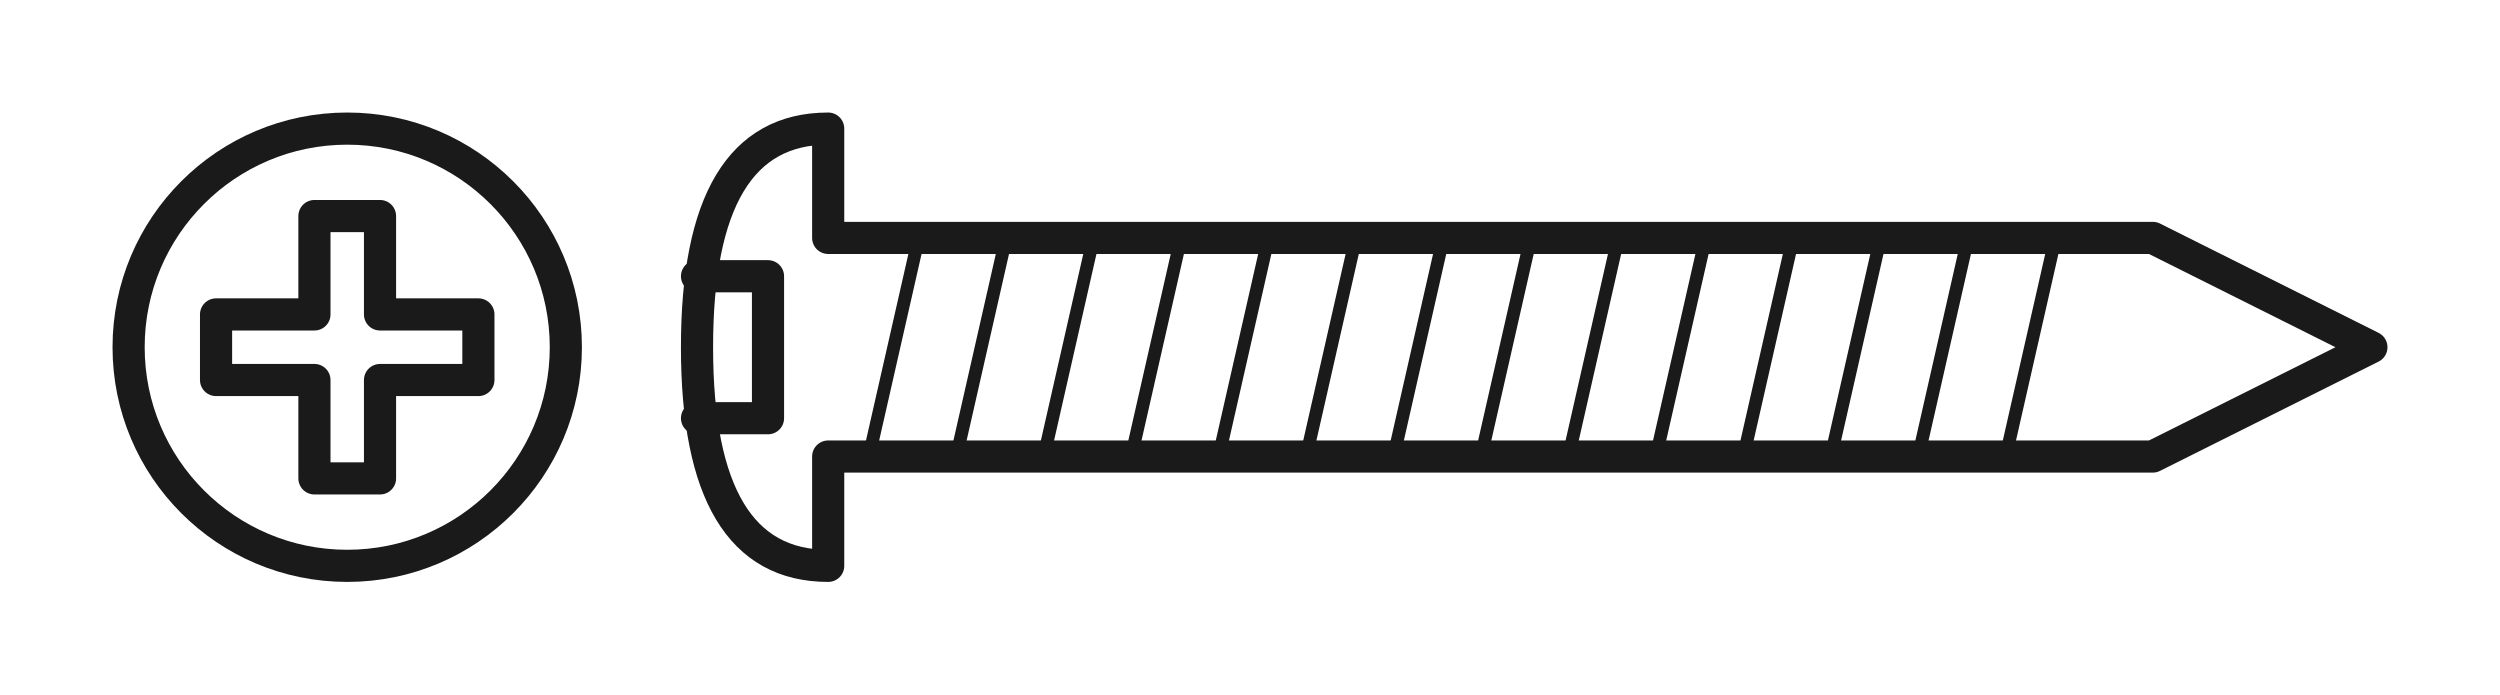
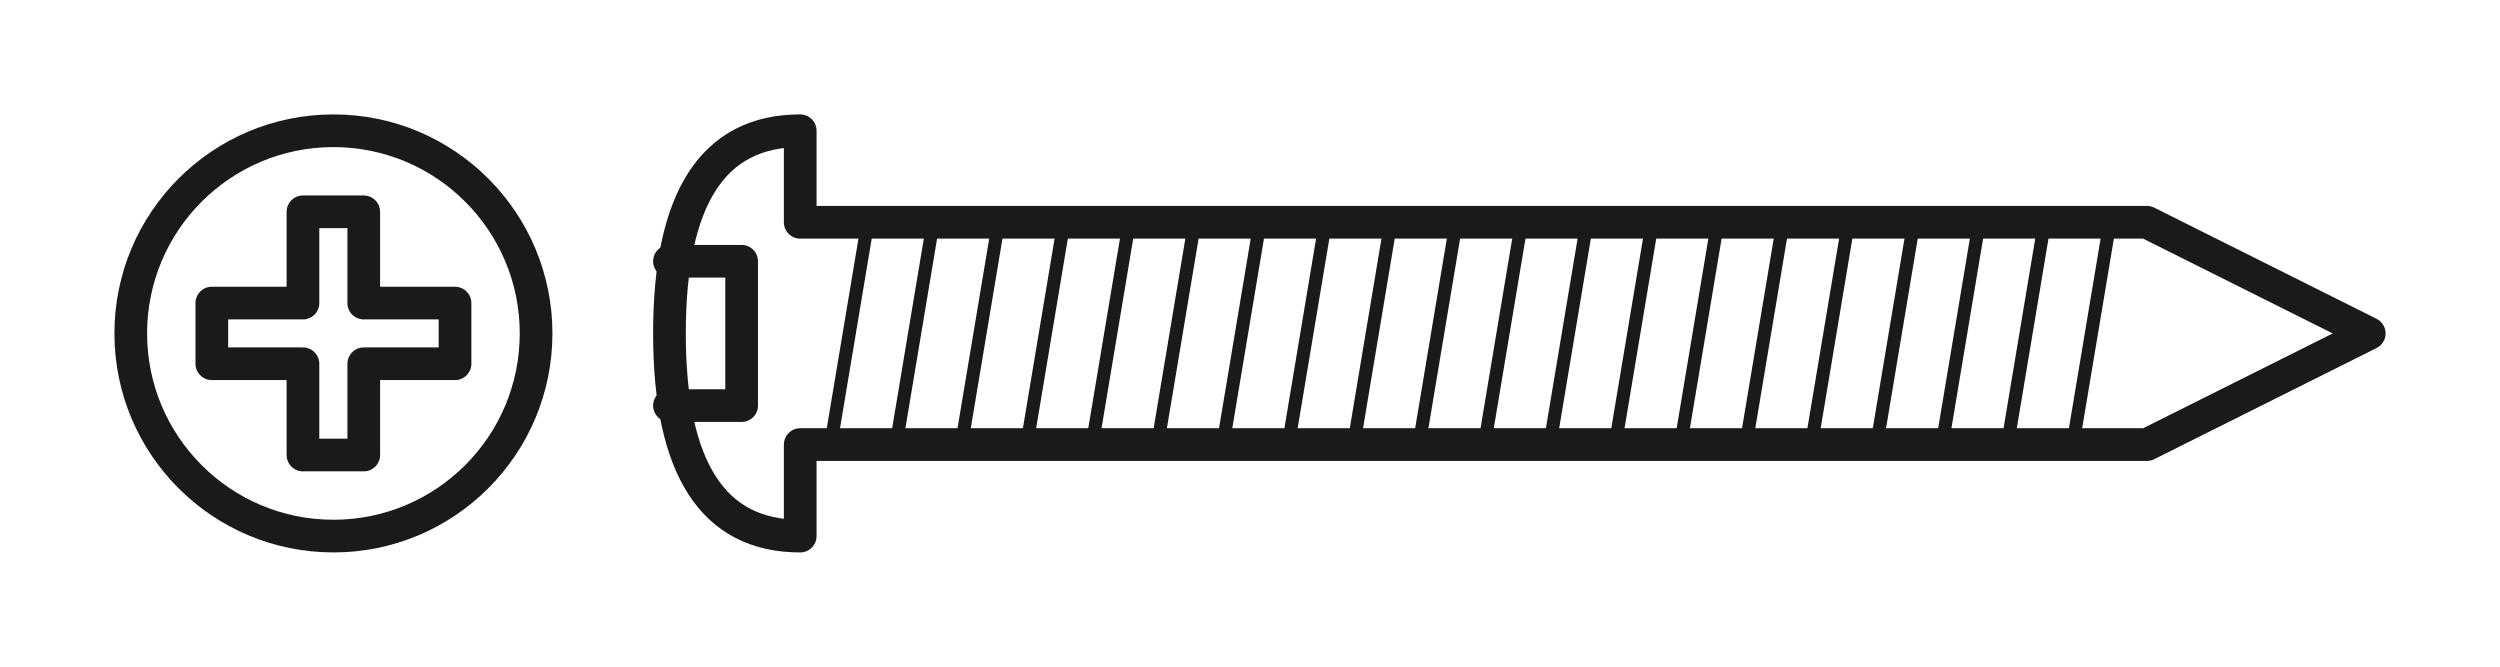
- <svg xmlns="http://www.w3.org/2000/svg" width="19.44mm" height="5.4mm" viewBox="0 0 19.44 5.4">
-   <rect x="0" y="0" width="19.44" height="5.4" fill="none" stroke="none" />
-   <g id="hardware-diagram" transform="translate(5.42 2.7)">
-     <path d="M0 0 Q0 -1.7 1.02 -1.7 V-0.85H11.32 L13.02 0 L11.32 0.85H1.02 V1.7 Q0 1.7 0 0 Z" fill="none" stroke="#1A1A1A" stroke-width="0.25" data-style="outline.thin" data-feature="outline" stroke-linecap="round" stroke-linejoin="round" />
+ <svg xmlns="http://www.w3.org/2000/svg" width="19.12mm" height="5.1mm" viewBox="0 0 19.12 5.1">
+   <rect x="0" y="0" width="19.12" height="5.1" fill="none" stroke="none" />
+   <g id="hardware-diagram" transform="translate(5.12 2.55)">
+     <path d="M0 0 Q0 -1.55 1.0 -1.55 V-0.85H11.3 L13.0 0 L11.3 0.85H1.0 V1.55 Q0 1.55 0 0 Z" fill="none" stroke="#1A1A1A" stroke-width="0.25" data-style="outline.thin" data-feature="outline" stroke-linecap="round" stroke-linejoin="round" />
    <path d="M0 -0.552 H0.552 V0.552 H0" fill="none" stroke="#1A1A1A" stroke-width="0.25" data-style="outline.thin" data-feature="drive" stroke-linecap="round" stroke-linejoin="round" />
-     <path d="M1.7 -0.748 L1.36 0.748 M2.38 -0.748 L2.04 0.748 M3.06 -0.748 L2.72 0.748 M3.74 -0.748 L3.4 0.748 M4.42 -0.748 L4.08 0.748 M5.1 -0.748 L4.76 0.748 M5.78 -0.748 L5.44 0.748 M6.46 -0.748 L6.12 0.748 M7.14 -0.748 L6.8 0.748 M7.82 -0.748 L7.48 0.748 M8.5 -0.748 L8.16 0.748 M9.18 -0.748 L8.84 0.748 M9.86 -0.748 L9.52 0.748 M10.54 -0.748 L10.2 0.748" fill="none" stroke="#1A1A1A" stroke-width="0.1" data-style="outline.hairline" data-feature="threads" stroke-linecap="round" stroke-linejoin="round" />
-     <path d="M-4.42 0 a1.7 1.7 0 1 0 3.4 0 a1.7 1.7 0 1 0 -3.4 0 Z" fill="none" stroke="#1A1A1A" stroke-width="0.25" data-style="outline.thin" data-feature="drive-circle" stroke-linecap="round" stroke-linejoin="round" />
-     <path d="M-2.975 -1.02 L-2.465 -1.02 L-2.465 -0.255 L-1.7 -0.255 L-1.7 0.255 L-2.465 0.255 L-2.465 1.02 L-2.975 1.02 L-2.975 0.255 L-3.74 0.255 L-3.74 -0.255 L-2.975 -0.255 Z" fill="none" stroke="#1A1A1A" stroke-width="0.25" data-style="outline.thin" data-feature="drive-symbol" stroke-linecap="round" stroke-linejoin="round" />
+     <path d="M1.5 -0.748 L1.25 0.748 M2 -0.748 L1.75 0.748 M2.5 -0.748 L2.25 0.748 M3 -0.748 L2.75 0.748 M3.5 -0.748 L3.25 0.748 M4 -0.748 L3.75 0.748 M4.5 -0.748 L4.25 0.748 M5 -0.748 L4.75 0.748 M5.5 -0.748 L5.25 0.748 M6 -0.748 L5.75 0.748 M6.5 -0.748 L6.25 0.748 M7 -0.748 L6.75 0.748 M7.5 -0.748 L7.25 0.748 M8 -0.748 L7.75 0.748 M8.5 -0.748 L8.25 0.748 M9 -0.748 L8.75 0.748 M9.5 -0.748 L9.25 0.748 M10 -0.748 L9.75 0.748 M10.5 -0.748 L10.25 0.748 M11 -0.748 L10.75 0.748" fill="none" stroke="#1A1A1A" stroke-width="0.1" data-style="outline.hairline" data-feature="threads" stroke-linecap="round" stroke-linejoin="round" />
+     <path d="M-4.12 0 a1.55 1.55 0 1 0 3.1 0 a1.55 1.55 0 1 0 -3.1 0 Z" fill="none" stroke="#1A1A1A" stroke-width="0.25" data-style="outline.thin" data-feature="drive-circle" stroke-linecap="round" stroke-linejoin="round" />
+     <path d="M-2.803 -0.93 L-2.338 -0.93 L-2.338 -0.232 L-1.64 -0.232 L-1.64 0.232 L-2.338 0.232 L-2.338 0.93 L-2.803 0.93 L-2.803 0.232 L-3.5 0.232 L-3.5 -0.232 L-2.803 -0.232 Z" fill="none" stroke="#1A1A1A" stroke-width="0.25" data-style="outline.thin" data-feature="drive-symbol" stroke-linecap="round" stroke-linejoin="round" />
  </g>
</svg>
